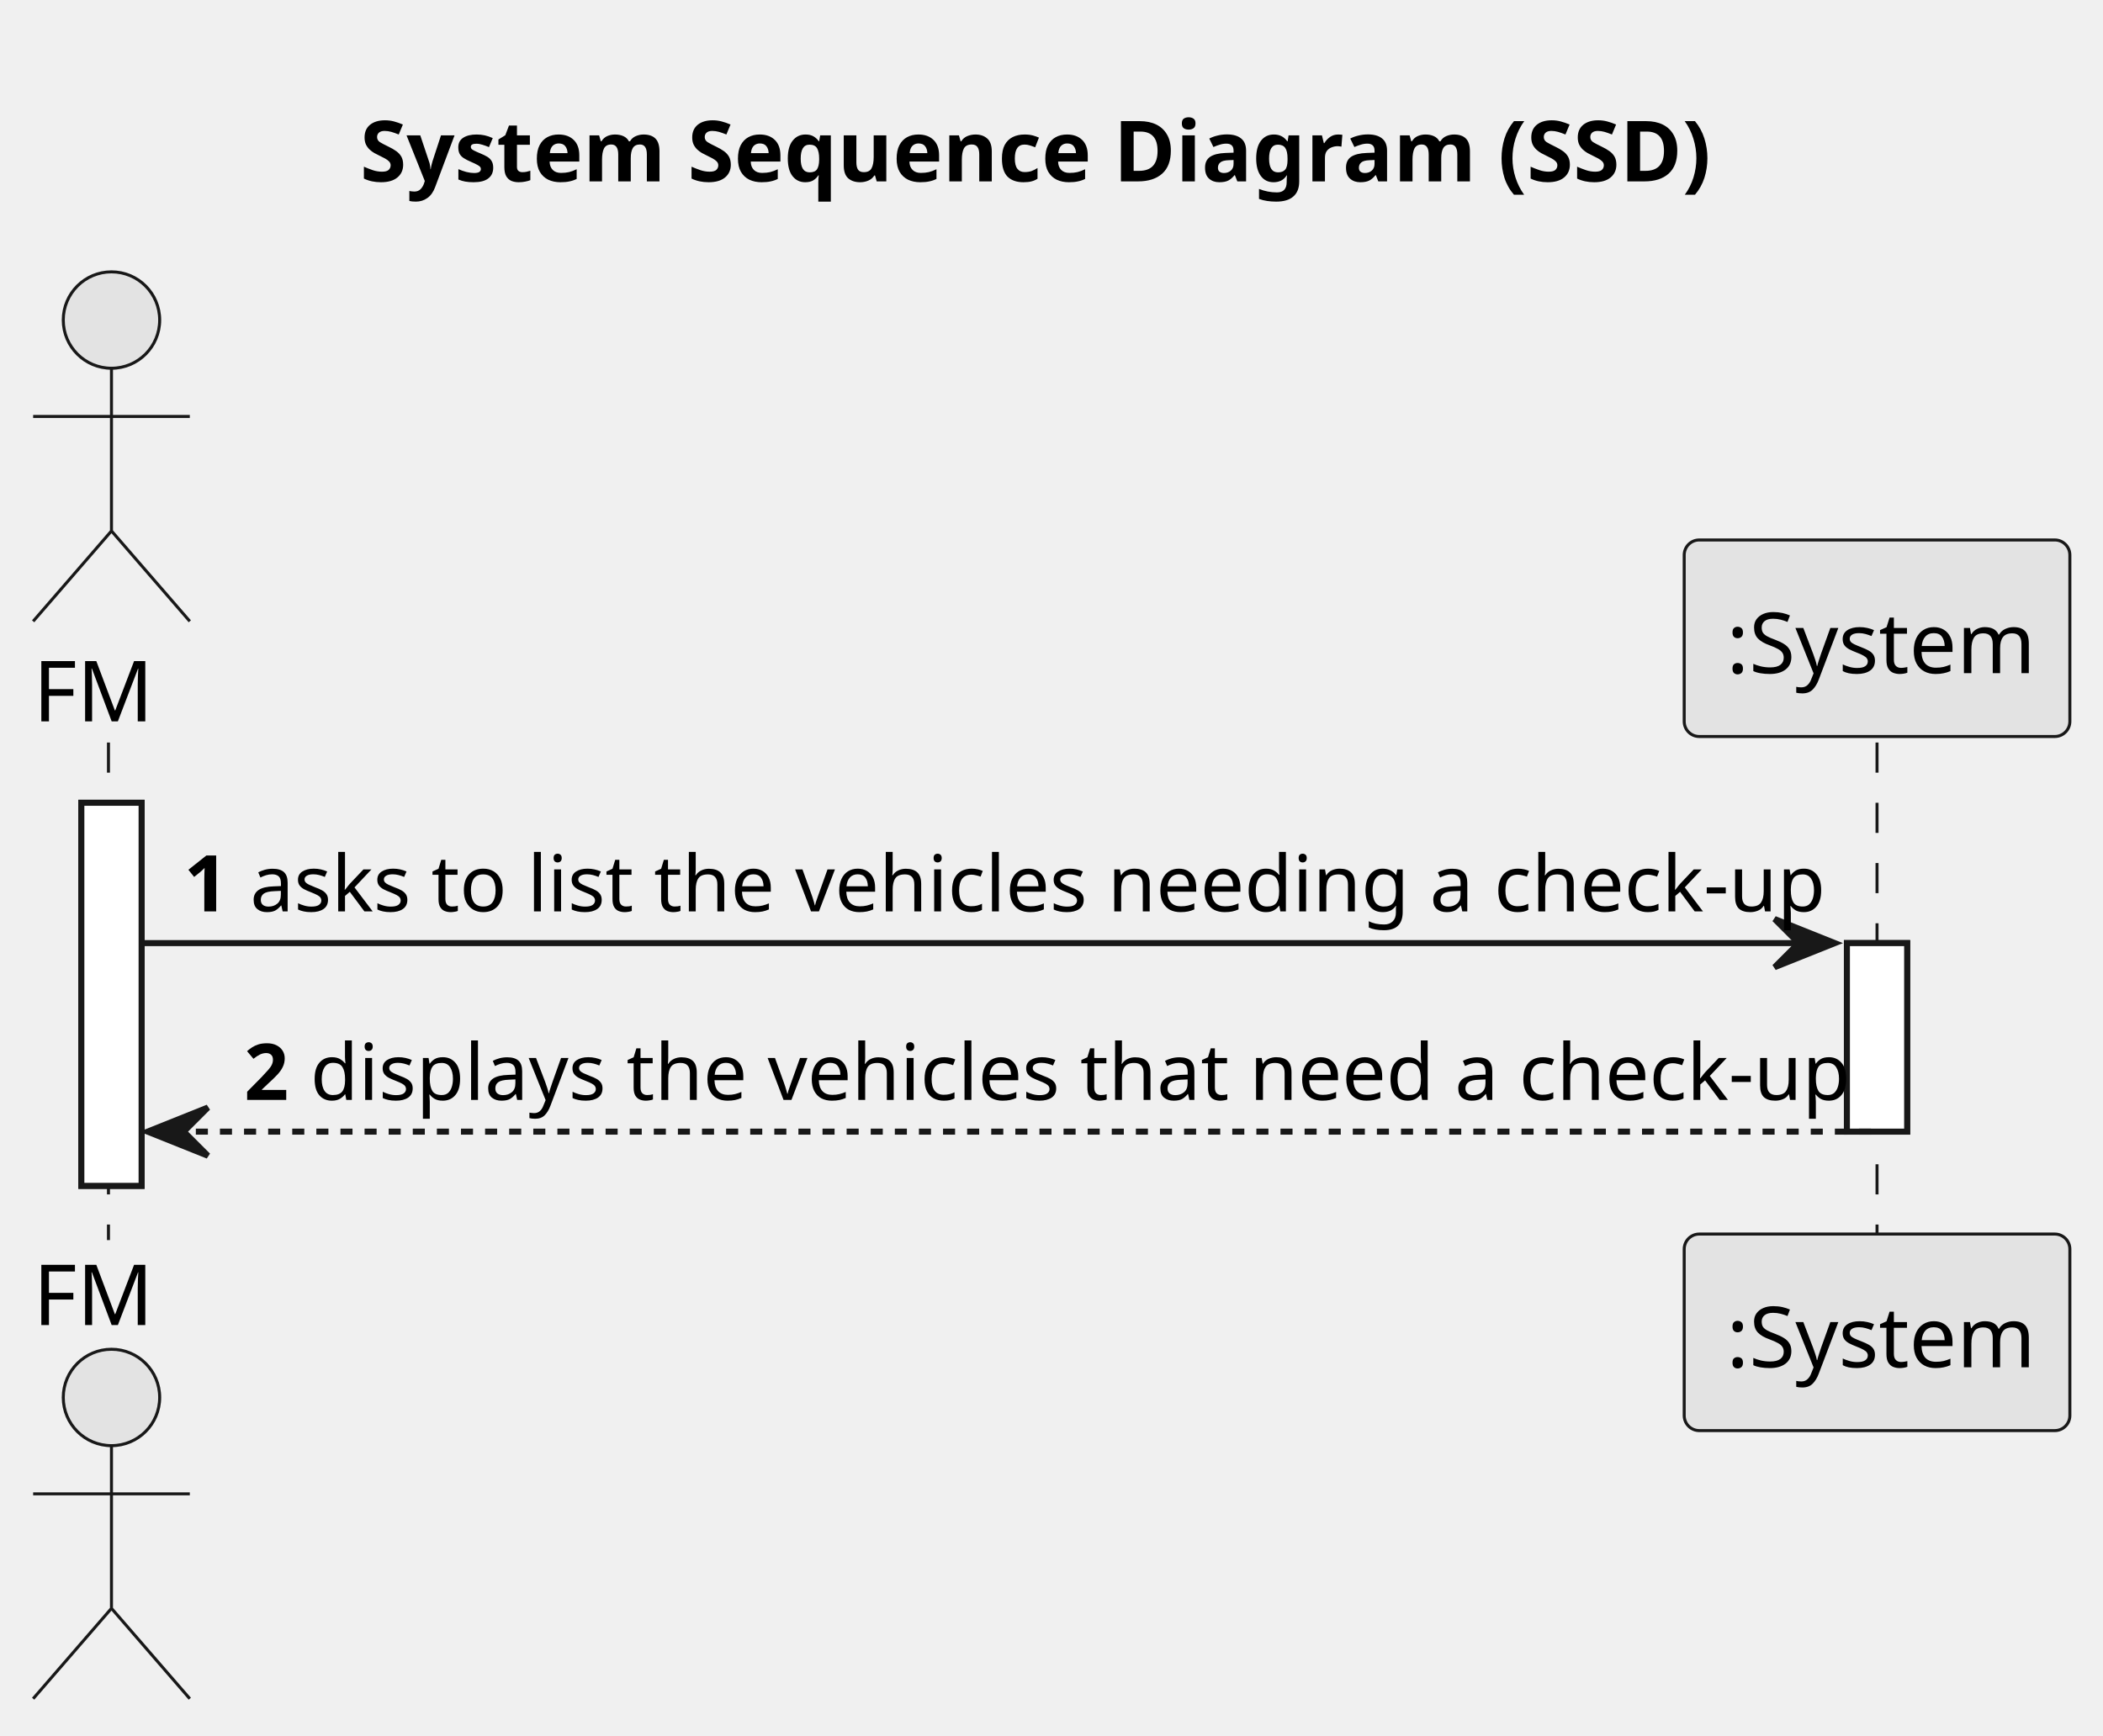
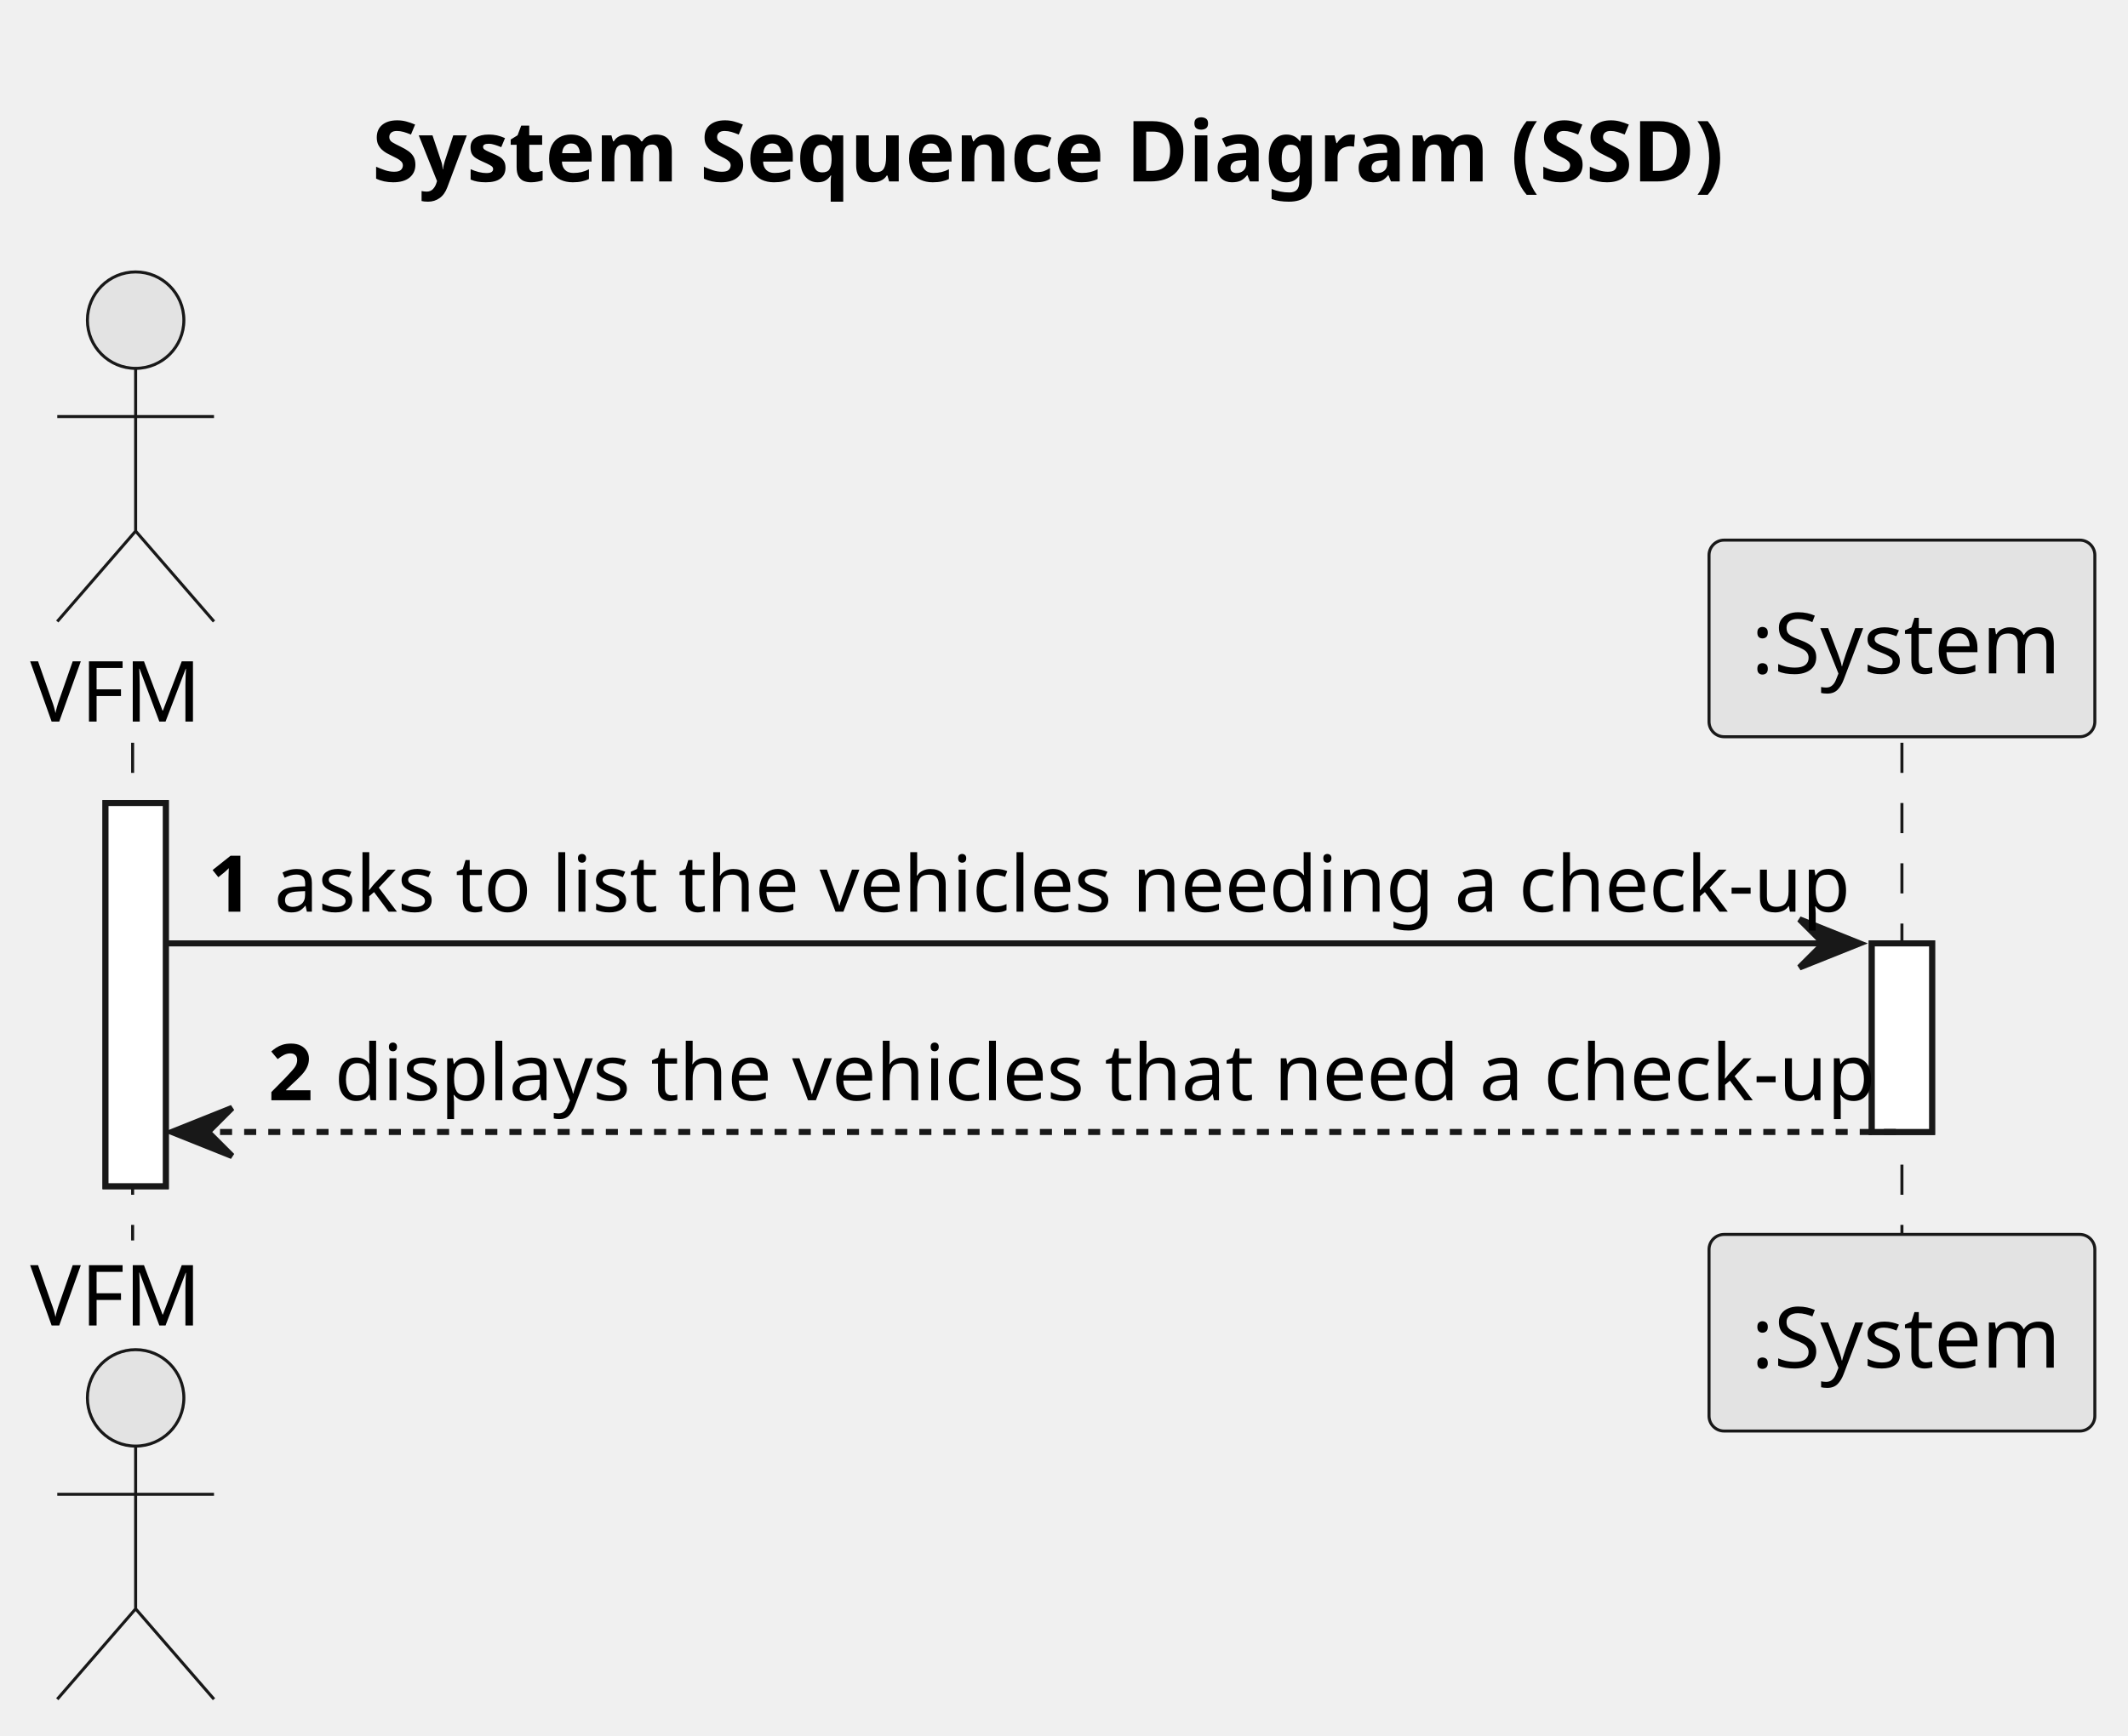
- <svg xmlns="http://www.w3.org/2000/svg" contentStyleType="text/css" height="288px" preserveAspectRatio="none" style="width:349px;height:288px;background:#FFFFFF;" version="1.1" viewBox="0 0 349 288" width="349px" zoomAndPan="magnify">
+ <svg xmlns="http://www.w3.org/2000/svg" contentStyleType="text/css" height="288px" preserveAspectRatio="none" style="width:353px;height:288px;background:#FFFFFF;" version="1.1" viewBox="0 0 353 288" width="353px" zoomAndPan="magnify">
  <defs />
  <g>
-     <text fill="#000000" font-family="sans-serif" font-size="14" font-weight="bold" lengthAdjust="spacing" textLength="228" x="59.75" y="30.107">System Sequence Diagram (SSD)</text>
-     <rect fill="#FFFFFF" height="63.582" style="stroke:#181818;stroke-width:1.0;" width="10" x="13.5" y="133.242" />
-     <rect fill="#FFFFFF" height="31.291" style="stroke:#181818;stroke-width:1.0;" width="10" x="306.5" y="156.533" />
-     <line style="stroke:#181818;stroke-width:0.5;stroke-dasharray:5.0,5.0;" x1="18" x2="18" y1="123.242" y2="205.824" />
-     <line style="stroke:#181818;stroke-width:0.5;stroke-dasharray:5.0,5.0;" x1="311.5" x2="311.5" y1="123.242" y2="205.824" />
-     <text fill="#000000" font-family="sans-serif" font-size="14" lengthAdjust="spacing" textLength="20" x="5.5" y="119.728">FM</text>
-     <ellipse cx="18.5" cy="53.121" fill="#E3E3E3" rx="8" ry="8" style="stroke:#181818;stroke-width:0.5;" />
-     <path d="M18.5,61.121 L18.5,88.121 M5.5,69.121 L31.5,69.121 M18.5,88.121 L5.5,103.121 M18.5,88.121 L31.5,103.121 " fill="none" style="stroke:#181818;stroke-width:0.5;" />
-     <text fill="#000000" font-family="sans-serif" font-size="14" lengthAdjust="spacing" textLength="20" x="5.5" y="219.932">FM</text>
-     <ellipse cx="18.5" cy="231.945" fill="#E3E3E3" rx="8" ry="8" style="stroke:#181818;stroke-width:0.5;" />
-     <path d="M18.5,239.945 L18.5,266.945 M5.5,247.945 L31.5,247.945 M18.5,266.945 L5.5,281.945 M18.5,266.945 L31.5,281.945 " fill="none" style="stroke:#181818;stroke-width:0.5;" />
-     <rect fill="#E3E3E3" height="32.621" rx="2.5" ry="2.5" style="stroke:#181818;stroke-width:0.5;" width="64" x="279.5" y="89.621" />
-     <text fill="#000000" font-family="sans-serif" font-size="14" lengthAdjust="spacing" textLength="50" x="286.5" y="111.728">:System</text>
-     <rect fill="#E3E3E3" height="32.621" rx="2.5" ry="2.5" style="stroke:#181818;stroke-width:0.5;" width="64" x="279.5" y="204.824" />
-     <text fill="#000000" font-family="sans-serif" font-size="14" lengthAdjust="spacing" textLength="50" x="286.5" y="226.932">:System</text>
-     <rect fill="#FFFFFF" height="63.582" style="stroke:#181818;stroke-width:1.0;" width="10" x="13.5" y="133.242" />
-     <rect fill="#FFFFFF" height="31.291" style="stroke:#181818;stroke-width:1.0;" width="10" x="306.5" y="156.533" />
-     <polygon fill="#181818" points="294.5,152.533,304.5,156.533,294.5,160.533,298.5,156.533" style="stroke:#181818;stroke-width:1.0;" />
-     <line style="stroke:#181818;stroke-width:1.0;" x1="23.5" x2="300.5" y1="156.533" y2="156.533" />
-     <text fill="#000000" font-family="sans-serif" font-size="13" font-weight="bold" lengthAdjust="spacing" textLength="7" x="30.5" y="151.27">1</text>
-     <text fill="#000000" font-family="sans-serif" font-size="13" lengthAdjust="spacing" textLength="253" x="41.5" y="151.27">asks to list the vehicles needing a check-up</text>
-     <polygon fill="#181818" points="34.5,183.824,24.5,187.824,34.5,191.824,30.5,187.824" style="stroke:#181818;stroke-width:1.0;" />
-     <line style="stroke:#181818;stroke-width:1.0;stroke-dasharray:2.0,2.0;" x1="28.5" x2="310.5" y1="187.824" y2="187.824" />
-     <text fill="#000000" font-family="sans-serif" font-size="13" font-weight="bold" lengthAdjust="spacing" textLength="7" x="40.5" y="182.561">2</text>
-     <text fill="#000000" font-family="sans-serif" font-size="13" lengthAdjust="spacing" textLength="246" x="51.5" y="182.561">displays the vehicles that need a check-up</text>
+     <text fill="#000000" font-family="sans-serif" font-size="14" font-weight="bold" lengthAdjust="spacing" textLength="228" x="61.75" y="30.107">System Sequence Diagram (SSD)</text>
+     <rect fill="#FFFFFF" height="63.582" style="stroke:#181818;stroke-width:1.0;" width="10" x="17.5" y="133.242" />
+     <rect fill="#FFFFFF" height="31.291" style="stroke:#181818;stroke-width:1.0;" width="10" x="310.5" y="156.533" />
+     <line style="stroke:#181818;stroke-width:0.5;stroke-dasharray:5.0,5.0;" x1="22" x2="22" y1="123.242" y2="205.824" />
+     <line style="stroke:#181818;stroke-width:0.5;stroke-dasharray:5.0,5.0;" x1="315.5" x2="315.5" y1="123.242" y2="205.824" />
+     <text fill="#000000" font-family="sans-serif" font-size="14" lengthAdjust="spacing" textLength="29" x="5" y="119.728">VFM</text>
+     <ellipse cx="22.5" cy="53.121" fill="#E3E3E3" rx="8" ry="8" style="stroke:#181818;stroke-width:0.5;" />
+     <path d="M22.5,61.121 L22.5,88.121 M9.5,69.121 L35.5,69.121 M22.5,88.121 L9.5,103.121 M22.5,88.121 L35.5,103.121 " fill="none" style="stroke:#181818;stroke-width:0.5;" />
+     <text fill="#000000" font-family="sans-serif" font-size="14" lengthAdjust="spacing" textLength="29" x="5" y="219.932">VFM</text>
+     <ellipse cx="22.5" cy="231.945" fill="#E3E3E3" rx="8" ry="8" style="stroke:#181818;stroke-width:0.5;" />
+     <path d="M22.5,239.945 L22.5,266.945 M9.5,247.945 L35.5,247.945 M22.5,266.945 L9.5,281.945 M22.5,266.945 L35.5,281.945 " fill="none" style="stroke:#181818;stroke-width:0.5;" />
+     <rect fill="#E3E3E3" height="32.621" rx="2.5" ry="2.5" style="stroke:#181818;stroke-width:0.5;" width="64" x="283.5" y="89.621" />
+     <text fill="#000000" font-family="sans-serif" font-size="14" lengthAdjust="spacing" textLength="50" x="290.5" y="111.728">:System</text>
+     <rect fill="#E3E3E3" height="32.621" rx="2.5" ry="2.5" style="stroke:#181818;stroke-width:0.5;" width="64" x="283.5" y="204.824" />
+     <text fill="#000000" font-family="sans-serif" font-size="14" lengthAdjust="spacing" textLength="50" x="290.5" y="226.932">:System</text>
+     <rect fill="#FFFFFF" height="63.582" style="stroke:#181818;stroke-width:1.0;" width="10" x="17.5" y="133.242" />
+     <rect fill="#FFFFFF" height="31.291" style="stroke:#181818;stroke-width:1.0;" width="10" x="310.5" y="156.533" />
+     <polygon fill="#181818" points="298.5,152.533,308.5,156.533,298.5,160.533,302.5,156.533" style="stroke:#181818;stroke-width:1.0;" />
+     <line style="stroke:#181818;stroke-width:1.0;" x1="27.5" x2="304.5" y1="156.533" y2="156.533" />
+     <text fill="#000000" font-family="sans-serif" font-size="13" font-weight="bold" lengthAdjust="spacing" textLength="7" x="34.5" y="151.27">1</text>
+     <text fill="#000000" font-family="sans-serif" font-size="13" lengthAdjust="spacing" textLength="253" x="45.5" y="151.27">asks to list the vehicles needing a check-up</text>
+     <polygon fill="#181818" points="38.5,183.824,28.5,187.824,38.5,191.824,34.5,187.824" style="stroke:#181818;stroke-width:1.0;" />
+     <line style="stroke:#181818;stroke-width:1.0;stroke-dasharray:2.0,2.0;" x1="32.5" x2="314.5" y1="187.824" y2="187.824" />
+     <text fill="#000000" font-family="sans-serif" font-size="13" font-weight="bold" lengthAdjust="spacing" textLength="7" x="44.5" y="182.561">2</text>
+     <text fill="#000000" font-family="sans-serif" font-size="13" lengthAdjust="spacing" textLength="246" x="55.5" y="182.561">displays the vehicles that need a check-up</text>
  </g>
</svg>
